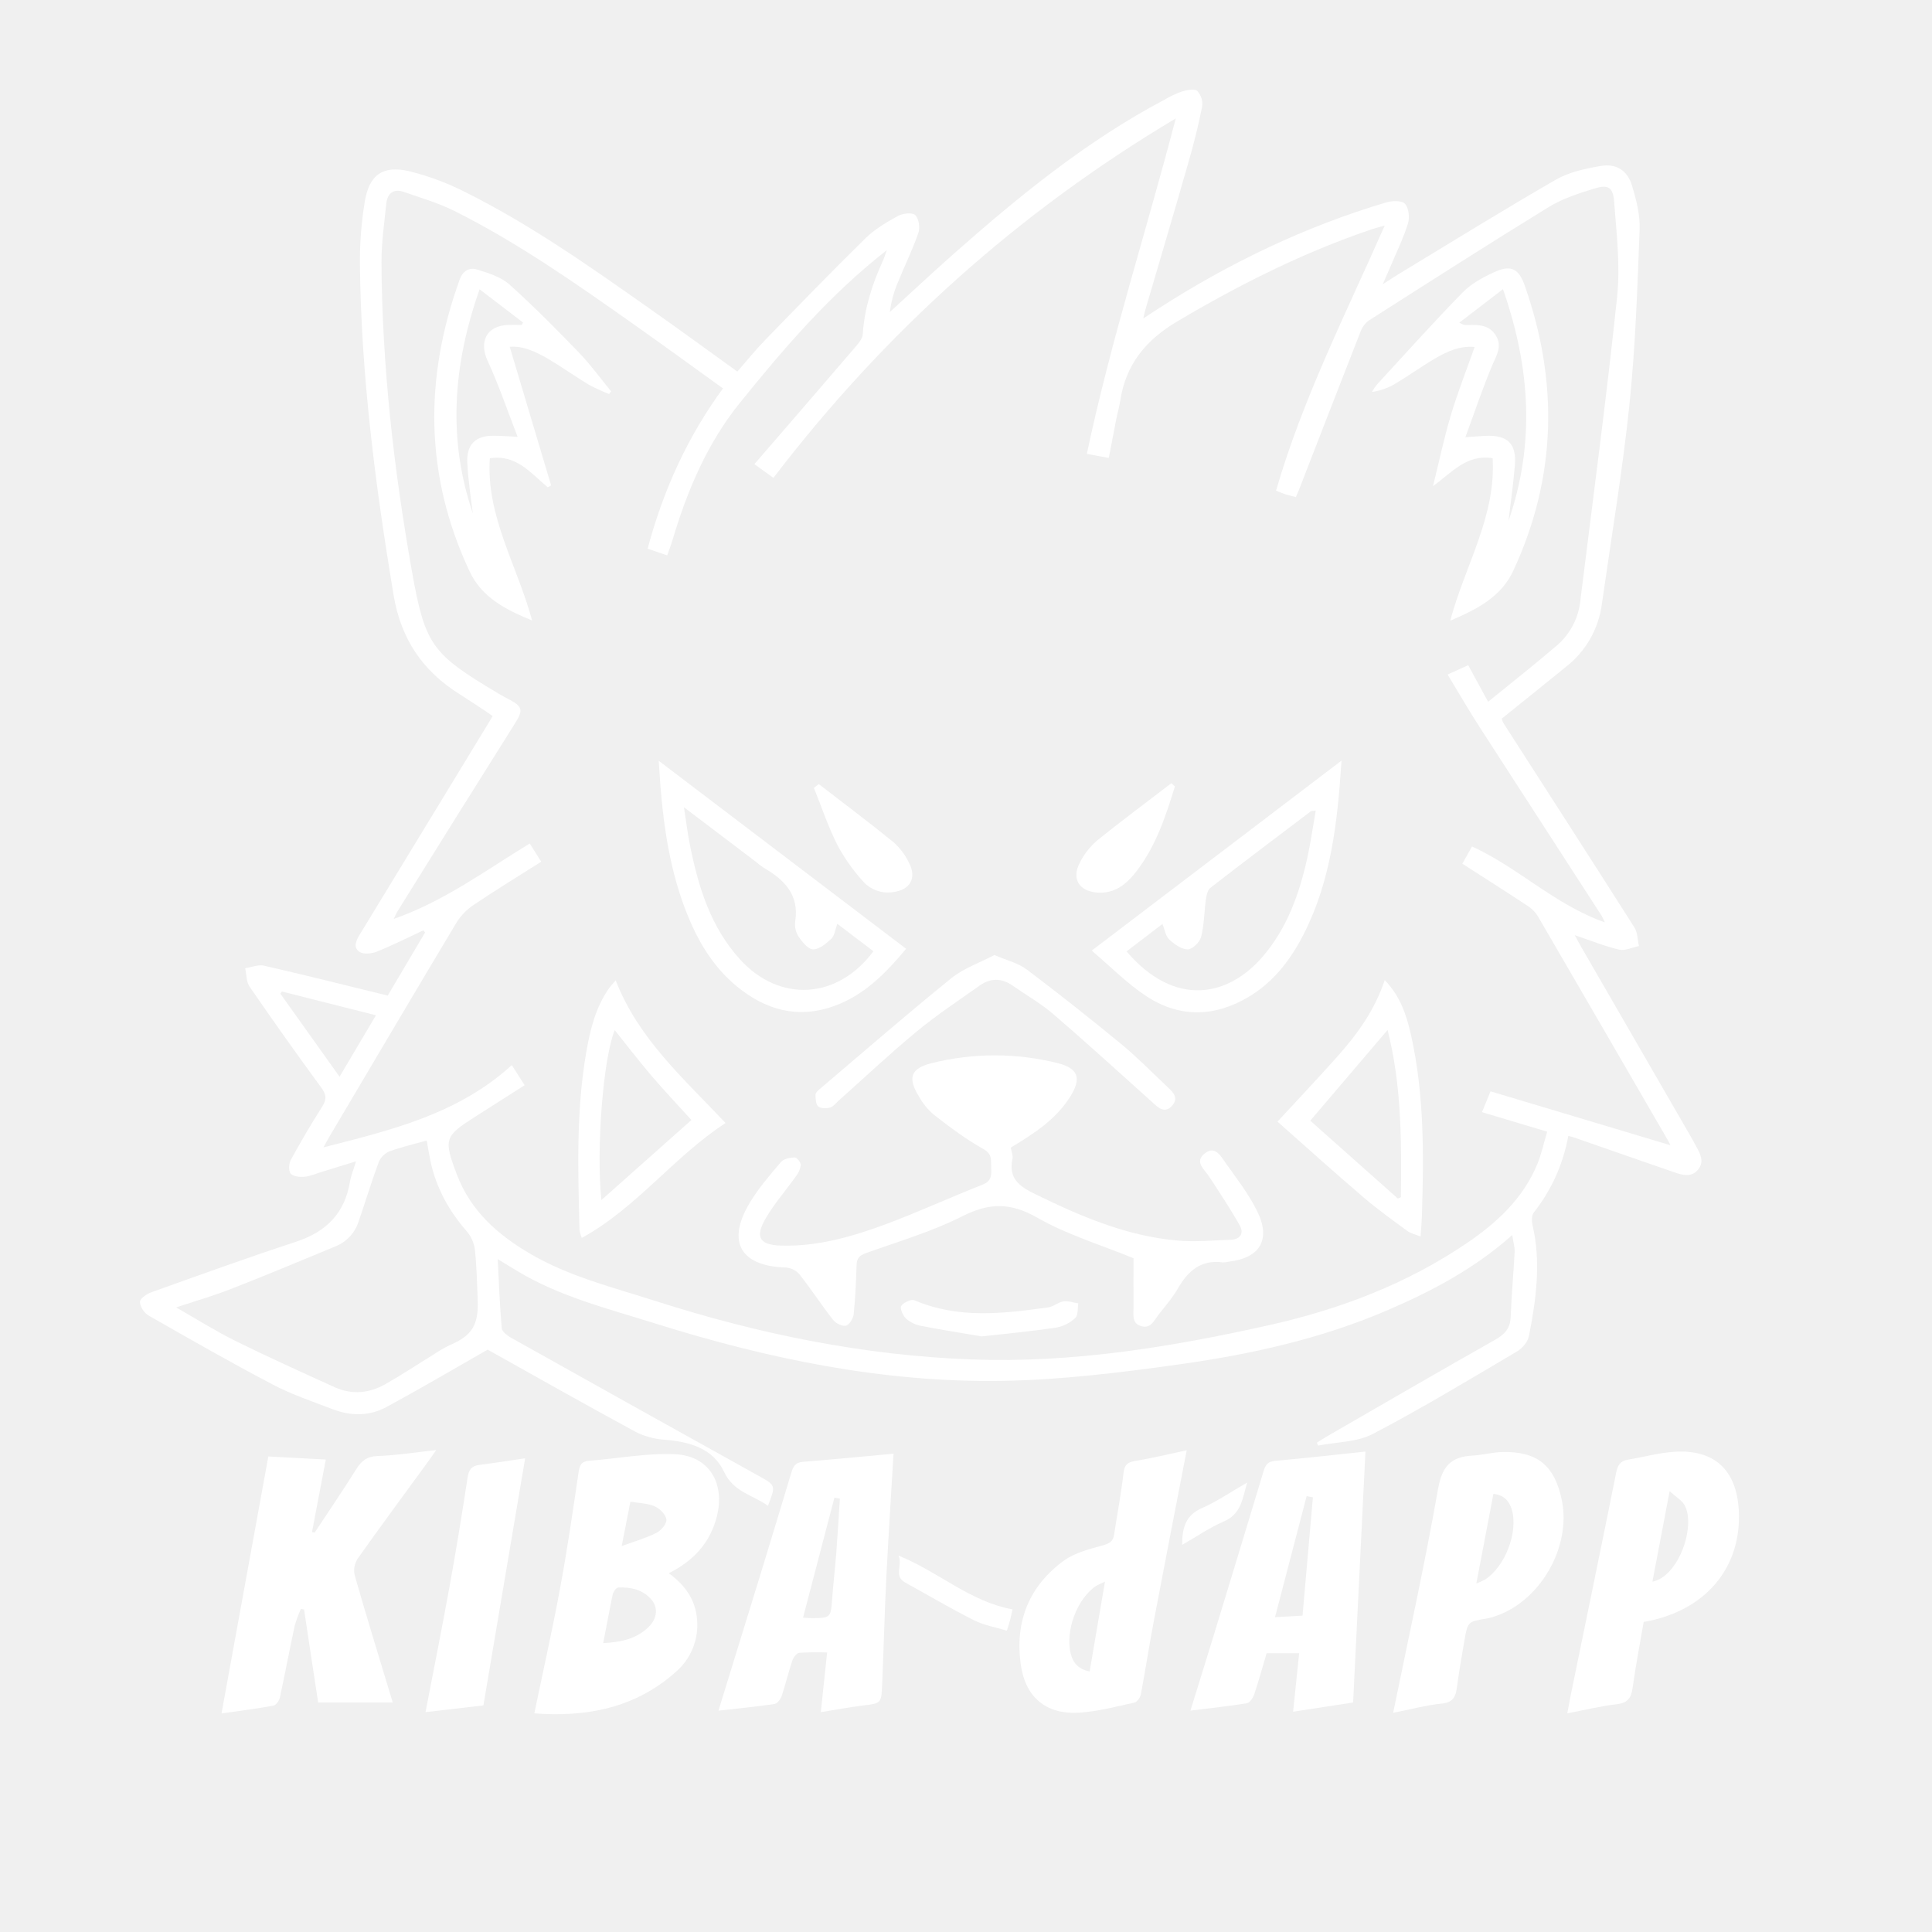
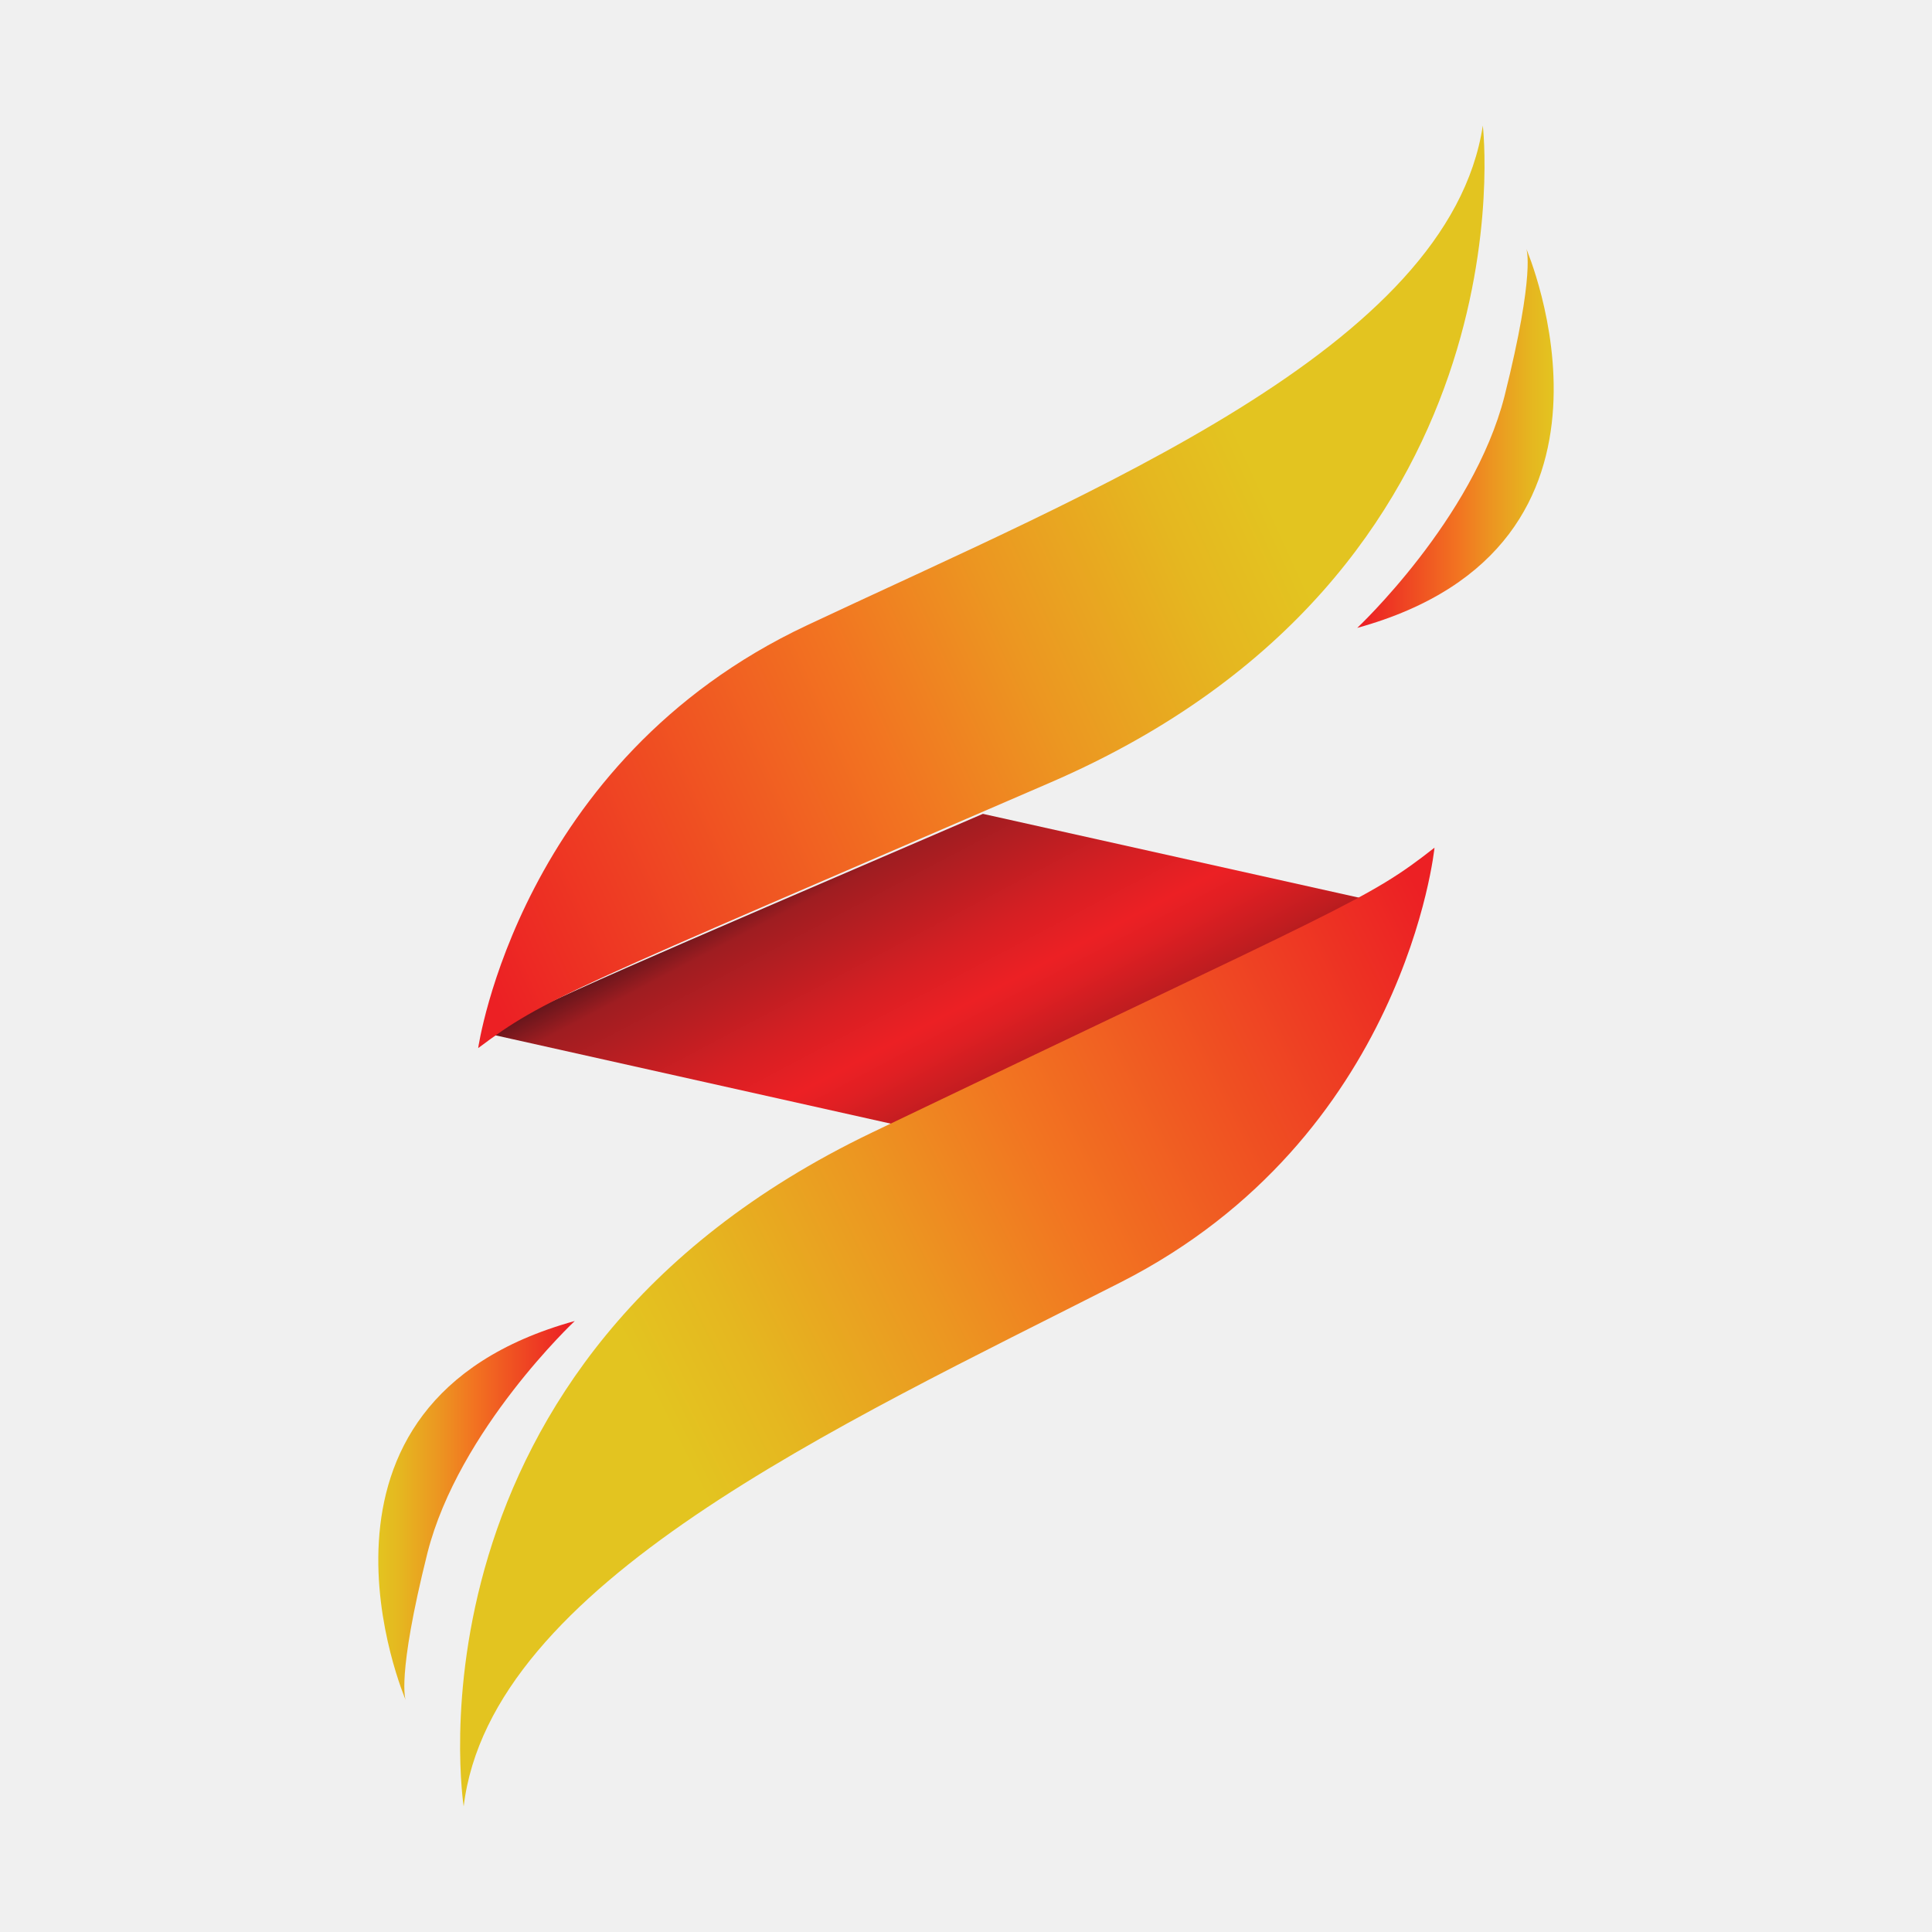
- <svg xmlns="http://www.w3.org/2000/svg" width="80px" height="80px" viewBox="0 0 80 80" version="1.1">
-   <g id="t-copy-5" stroke="none" stroke-width="1" fill="none" fill-rule="evenodd">
-     <g id="kibadapp" transform="translate(5.795873, 3.711804)" fill="#FFFFFF" fill-rule="nonzero">
-       <path d="M59.144,43.325 C58.935,44.484 58.444,45.573 57.714,46.497 C57.623,46.613 57.624,46.846 57.661,47.007 C58.024,48.556 57.811,50.087 57.516,51.607 C57.47,51.846 57.243,52.117 57.025,52.246 C55.049,53.412 53.084,54.602 51.052,55.664 C50.392,56.009 49.545,55.996 48.784,56.147 L48.733,56.027 C48.873,55.94 49.01,55.848 49.153,55.765 C51.471,54.427 53.785,53.081 56.115,51.765 C56.515,51.538 56.743,51.291 56.759,50.813 C56.79,49.918 56.877,49.025 56.922,48.13 C56.932,47.923 56.864,47.713 56.822,47.43 C55.273,48.809 53.533,49.73 51.712,50.518 C48.927,51.724 45.987,52.372 43.005,52.788 C40.588,53.124 38.147,53.428 35.712,53.467 C30.765,53.548 25.963,52.546 21.259,51.067 C19.344,50.467 17.383,49.976 15.637,48.926 C15.386,48.775 15.137,48.626 14.813,48.426 C14.866,49.438 14.899,50.364 14.98,51.286 C14.992,51.428 15.203,51.586 15.359,51.677 C18.782,53.595 22.208,55.507 25.638,57.412 C26.33,57.797 26.33,57.797 26.004,58.639 C25.376,58.189 24.582,58.076 24.189,57.239 C23.727,56.254 22.758,55.989 21.726,55.904 C21.304,55.877 20.892,55.765 20.515,55.574 C18.455,54.457 16.415,53.302 14.397,52.174 C12.997,52.974 11.616,53.786 10.209,54.549 C9.504,54.931 8.732,54.93 7.983,54.642 C7.146,54.321 6.283,54.033 5.498,53.619 C3.762,52.708 2.059,51.734 0.356,50.761 C0.178,50.661 -0.004,50.386 6.26928646e-05,50.197 C6.26928646e-05,50.055 0.284,49.862 0.477,49.797 C2.462,49.086 4.446,48.367 6.45,47.711 C7.705,47.301 8.482,46.534 8.697,45.211 C8.737,44.969 8.837,44.736 8.947,44.376 L7.524,44.815 C7.286,44.887 7.05,44.995 6.807,45.015 C6.615,45.032 6.335,45.004 6.239,44.882 C6.143,44.76 6.166,44.462 6.252,44.305 C6.659,43.561 7.089,42.831 7.544,42.114 C7.73,41.82 7.728,41.624 7.513,41.331 C6.5,39.95 5.508,38.553 4.537,37.14 C4.4,36.94 4.413,36.64 4.357,36.38 C4.618,36.341 4.898,36.22 5.138,36.275 C6.838,36.664 8.525,37.09 10.259,37.514 C10.768,36.656 11.287,35.778 11.806,34.9 L11.734,34.811 C11.096,35.111 10.466,35.428 9.814,35.691 C9.599,35.778 9.263,35.815 9.093,35.705 C8.793,35.505 8.971,35.199 9.12,34.954 C10.907,32.016 12.696,29.077 14.487,26.138 C14.52,26.083 14.553,26.027 14.604,25.938 C14.476,25.85 14.36,25.767 14.24,25.688 C13.906,25.47 13.574,25.248 13.24,25.036 C11.707,24.074 10.805,22.756 10.499,20.916 C9.744,16.364 9.151,11.8 9.107,7.18 C9.103,6.332 9.17,5.486 9.307,4.649 C9.488,3.518 10.061,3.116 11.179,3.385 C11.968,3.583 12.731,3.868 13.456,4.236 C16.189,5.597 18.676,7.358 21.165,9.11 C22.349,9.942 23.516,10.797 24.736,11.675 C25.119,11.237 25.48,10.786 25.88,10.375 C27.258,8.956 28.635,7.535 30.047,6.15 C30.432,5.772 30.922,5.486 31.4,5.223 C31.6,5.116 32,5.081 32.108,5.199 C32.255,5.353 32.308,5.724 32.228,5.943 C31.983,6.648 31.65,7.321 31.37,8.014 C31.211,8.396 31.103,8.798 31.051,9.209 C31.921,8.414 32.781,7.609 33.664,6.827 C36.385,4.42 39.189,2.127 42.422,0.417 C42.651,0.281 42.892,0.168 43.142,0.078 C43.349,0.017 43.66,-0.05 43.782,0.054 C43.943,0.231 44.016,0.471 43.982,0.707 C43.819,1.521 43.614,2.327 43.382,3.125 C42.81,5.125 42.217,7.112 41.634,9.105 C41.606,9.198 41.587,9.295 41.544,9.475 C41.789,9.315 41.972,9.194 42.157,9.075 C45.108,7.175 48.245,5.668 51.615,4.667 C51.855,4.596 52.257,4.587 52.382,4.728 C52.539,4.904 52.582,5.296 52.506,5.541 C52.313,6.156 52.025,6.741 51.773,7.341 C51.691,7.534 51.606,7.726 51.46,8.06 C51.76,7.869 51.926,7.754 52.101,7.649 C54.275,6.333 56.435,4.993 58.637,3.724 C59.181,3.411 59.849,3.271 60.48,3.162 C61.135,3.049 61.596,3.346 61.786,3.982 C61.96,4.565 62.121,5.189 62.098,5.788 C62.004,8.213 61.925,10.644 61.674,13.055 C61.386,15.815 60.924,18.555 60.533,21.306 C60.398,22.325 59.871,23.252 59.063,23.887 C58.175,24.611 57.28,25.327 56.389,26.045 C56.401,26.101 56.42,26.156 56.444,26.208 C58.259,29.035 60.08,31.857 61.882,34.692 C62.016,34.903 62.01,35.203 62.069,35.462 C61.793,35.518 61.494,35.669 61.245,35.61 C60.645,35.468 60.058,35.228 59.411,35.01 C59.511,35.192 59.59,35.346 59.677,35.496 C61.166,38.074 62.655,40.651 64.144,43.227 C64.244,43.399 64.344,43.575 64.435,43.75 C64.606,44.061 64.791,44.389 64.517,44.719 C64.243,45.049 63.883,44.951 63.546,44.835 C62.146,44.354 60.754,43.865 59.358,43.38 C59.312,43.361 59.262,43.355 59.144,43.325 Z M55.824,25.347 C56.811,24.547 57.75,23.802 58.659,23.027 C59.212,22.558 59.563,21.894 59.641,21.173 C60.16,16.983 60.723,12.796 61.164,8.597 C61.301,7.289 61.142,5.943 61.04,4.621 C60.994,4.032 60.787,3.921 60.221,4.096 C59.574,4.296 58.907,4.51 58.336,4.86 C55.829,6.399 53.351,7.986 50.871,9.569 C50.716,9.69 50.599,9.853 50.535,10.038 C49.679,12.217 48.835,14.4 47.987,16.582 C47.951,16.673 47.911,16.762 47.864,16.872 C47.708,16.831 47.564,16.799 47.425,16.754 C47.3,16.714 47.181,16.66 47.042,16.606 C48.142,12.806 49.924,9.3 51.542,5.629 C51.285,5.702 51.142,5.736 51.003,5.783 C48.172,6.741 45.525,8.073 42.955,9.595 C41.641,10.373 40.819,11.384 40.59,12.885 C40.553,13.131 40.481,13.372 40.432,13.616 C40.326,14.151 40.225,14.687 40.117,15.249 L39.208,15.082 C40.208,10.361 41.683,5.827 42.89,1.192 C36.366,5.079 30.84,10.043 26.23,16.075 L25.442,15.507 C26.871,13.853 28.251,12.258 29.623,10.657 C29.756,10.501 29.923,10.307 29.931,10.122 C29.996,9.057 30.317,8.069 30.753,7.109 C30.821,6.96 30.868,6.802 30.925,6.647 C28.578,8.478 26.668,10.703 24.832,12.98 C23.496,14.637 22.663,16.591 22.057,18.633 C21.993,18.848 21.911,19.057 21.832,19.285 L21.021,19.007 C21.669,16.587 22.669,14.38 24.141,12.371 C22.862,11.451 21.656,10.571 20.432,9.707 C18.046,8.025 15.649,6.339 13.024,5.025 C12.36,4.694 11.636,4.483 10.933,4.237 C10.505,4.088 10.245,4.287 10.2,4.717 C10.115,5.526 10,6.339 10,7.149 C10.026,11.436 10.506,15.683 11.253,19.897 C11.804,23.025 12.09,23.362 14.824,24.995 C14.981,25.088 15.142,25.176 15.304,25.261 C15.848,25.548 15.866,25.705 15.537,26.229 C13.908,28.818 12.287,31.411 10.673,34.009 C10.618,34.097 10.579,34.196 10.508,34.339 C12.603,33.605 14.308,32.329 16.141,31.216 C16.313,31.488 16.458,31.716 16.615,31.969 C15.65,32.581 14.728,33.145 13.832,33.748 C13.545,33.936 13.301,34.184 13.117,34.474 C11.348,37.426 9.599,40.391 7.845,43.353 C7.763,43.491 7.688,43.634 7.596,43.8 C10.396,43.083 13.177,42.423 15.396,40.391 L15.928,41.225 C15.219,41.677 14.562,42.097 13.904,42.514 C12.604,43.34 12.564,43.45 13.123,44.925 C13.695,46.437 14.829,47.431 16.184,48.219 C17.797,49.156 19.597,49.599 21.351,50.161 C25.615,51.529 29.973,52.416 34.451,52.581 C38.621,52.734 42.707,52.066 46.759,51.159 C49.705,50.499 52.489,49.441 54.993,47.729 C56.202,46.902 57.261,45.917 57.845,44.529 C58.033,44.085 58.133,43.603 58.27,43.148 L55.57,42.34 C55.707,42.007 55.81,41.756 55.923,41.478 L63.369,43.708 C63.353,43.664 63.333,43.621 63.311,43.579 C61.503,40.457 59.692,37.337 57.878,34.217 C57.772,34.049 57.631,33.907 57.463,33.8 C56.575,33.215 55.678,32.645 54.757,32.052 C54.882,31.828 55.018,31.586 55.157,31.339 C57.077,32.214 58.588,33.754 60.657,34.48 C60.583,34.328 60.557,34.265 60.526,34.211 C58.846,31.611 57.166,29.014 55.487,26.419 C55.03,25.711 54.607,24.981 54.146,24.219 L55,23.834 L55.824,25.347 Z M1.495,50.425 C2.384,50.931 3.151,51.417 3.961,51.817 C5.314,52.485 6.69,53.106 8.061,53.729 C8.778,54.054 9.498,53.982 10.17,53.599 C10.842,53.216 11.47,52.799 12.119,52.399 C12.338,52.249 12.567,52.116 12.805,51.999 C13.745,51.599 14.025,51.168 13.985,50.121 C13.958,49.44 13.945,48.756 13.873,48.08 C13.845,47.794 13.734,47.523 13.553,47.299 C12.801,46.444 12.268,45.487 12.03,44.371 C11.972,44.099 11.93,43.824 11.874,43.515 C11.325,43.67 10.808,43.787 10.315,43.97 C10.12,44.058 9.965,44.217 9.884,44.415 C9.584,45.224 9.336,46.051 9.054,46.866 C8.906,47.334 8.556,47.712 8.101,47.896 C6.706,48.471 5.315,49.058 3.909,49.606 C3.16,49.91 2.382,50.133 1.495,50.425 Z M5.88,37.345 L5.812,37.432 C6.612,38.56 7.419,39.687 8.264,40.873 L9.771,38.329 L5.88,37.345 Z" id="Shape" />
-       <path d="M16.329,67.235 C16.697,65.463 17.08,63.768 17.395,62.061 C17.695,60.461 17.924,58.855 18.163,57.248 C18.206,56.959 18.276,56.8 18.598,56.775 C19.786,56.686 20.977,56.45 22.157,56.504 C23.569,56.568 24.243,57.711 23.883,59.098 C23.602,60.182 22.913,60.923 21.896,61.432 C22.57,61.923 23.002,62.523 23.067,63.339 C23.145,64.169 22.814,64.985 22.18,65.525 C20.496,67.025 18.477,67.396 16.329,67.235 Z M19.181,64.325 C19.926,64.288 20.559,64.149 21.06,63.66 C21.425,63.303 21.468,62.84 21.16,62.503 C20.801,62.103 20.316,62.003 19.807,62.023 C19.722,62.023 19.6,62.201 19.575,62.313 C19.437,62.961 19.324,63.61 19.181,64.325 Z M19.945,60.31 C20.516,60.099 20.98,59.969 21.4,59.753 C21.589,59.653 21.824,59.366 21.8,59.203 C21.766,58.995 21.521,58.751 21.308,58.66 C21.008,58.531 20.649,58.528 20.308,58.469 C20.185,59.095 20.081,59.625 19.945,60.314 L19.945,60.31 Z" id="Shape" />
-       <path d="M7.233,59.75 C7.808,58.878 8.397,58.016 8.951,57.13 C9.171,56.778 9.402,56.593 9.851,56.578 C10.628,56.551 11.403,56.425 12.266,56.332 C12.134,56.521 12.039,56.662 11.939,56.799 C10.959,58.143 9.969,59.48 9.008,60.838 C8.882,61.038 8.839,61.28 8.89,61.511 C9.345,63.111 9.835,64.695 10.315,66.285 C10.362,66.442 10.415,66.599 10.467,66.785 L7.378,66.785 C7.178,65.492 6.989,64.213 6.795,62.934 L6.665,62.906 C6.562,63.133 6.475,63.367 6.407,63.606 C6.193,64.597 6.007,65.594 5.792,66.585 C5.764,66.713 5.632,66.896 5.524,66.916 C4.809,67.045 4.088,67.136 3.377,67.238 C4.026,63.677 4.664,60.171 5.315,56.597 L7.695,56.725 L7.124,59.725 L7.233,59.75 Z" id="Path" />
-       <path d="M47.749,67.166 C47.835,66.332 47.914,65.56 47.999,64.745 L46.651,64.745 C46.492,65.284 46.332,65.868 46.14,66.445 C46.091,66.591 45.956,66.795 45.835,66.815 C45.087,66.939 44.335,67.015 43.497,67.121 C43.825,66.063 44.134,65.076 44.436,64.087 C45.136,61.793 45.836,59.498 46.528,57.2 C46.61,56.925 46.722,56.8 47.028,56.776 C48.263,56.668 49.494,56.525 50.744,56.394 C50.573,59.869 50.405,63.294 50.233,66.785 L47.749,67.166 Z M48.139,63.189 C48.284,61.53 48.427,59.911 48.569,58.289 L48.309,58.241 L47,63.252 L48.139,63.189 Z" id="Shape" />
-       <path d="M28.192,67.185 C28.281,66.34 28.363,65.566 28.454,64.713 C28.069,64.698 27.684,64.703 27.299,64.728 C27.19,64.74 27.056,64.92 27.012,65.05 C26.849,65.536 26.732,66.037 26.568,66.523 C26.524,66.654 26.386,66.831 26.268,66.848 C25.517,66.959 24.76,67.032 23.954,67.123 C24.548,65.195 25.125,63.331 25.697,61.466 C26.124,60.074 26.547,58.679 26.967,57.282 C27.042,57.034 27.126,56.845 27.447,56.82 C28.699,56.72 29.947,56.598 31.203,56.483 C31.103,58.183 30.991,59.908 30.903,61.63 C30.83,63.108 30.796,64.589 30.731,66.067 C30.698,66.831 30.683,66.818 29.925,66.911 C29.36,66.982 28.794,67.089 28.192,67.185 Z M28.982,58.346 L28.756,58.303 C28.323,59.95 27.891,61.597 27.456,63.272 C27.62,63.281 27.734,63.294 27.848,63.293 C28.593,63.284 28.607,63.261 28.66,62.519 C28.706,61.875 28.783,61.233 28.833,60.589 C28.888,59.842 28.932,59.094 28.982,58.346 L28.982,58.346 Z" id="Shape" />
-       <path d="M62.265,63.45 C62.112,64.343 61.936,65.25 61.808,66.174 C61.75,66.595 61.608,66.803 61.15,66.856 C60.493,66.931 59.85,67.092 59.103,67.233 C59.16,66.933 59.203,66.682 59.255,66.433 C59.882,63.373 60.515,60.314 61.13,57.252 C61.191,56.952 61.306,56.78 61.613,56.73 C62.251,56.624 62.883,56.448 63.525,56.404 C65.187,56.291 66.112,57.153 66.203,58.825 C66.333,61.204 64.818,63.008 62.265,63.45 Z M63.34,58.035 C63.084,59.381 62.857,60.575 62.627,61.783 C63.727,61.561 64.427,59.473 63.962,58.619 C63.851,58.415 63.61,58.282 63.34,58.035 Z" id="Shape" />
-       <path d="M51.892,67.211 C52.53,64.087 53.209,61.031 53.749,57.95 C53.913,57.009 54.283,56.606 55.181,56.56 C55.593,56.539 56.001,56.422 56.412,56.413 C57.861,56.382 58.576,56.97 58.874,58.396 C59.283,60.357 57.959,62.635 56.064,63.23 C55.97,63.262 55.874,63.288 55.777,63.306 C54.989,63.434 54.977,63.432 54.845,64.206 C54.73,64.859 54.62,65.513 54.53,66.17 C54.478,66.552 54.37,66.783 53.909,66.829 C53.239,66.898 52.581,67.076 51.892,67.211 Z M55.336,61.86 C55.457,61.812 55.576,61.758 55.691,61.697 C56.521,61.175 57.086,59.719 56.802,58.788 C56.696,58.443 56.474,58.188 56.043,58.147 C55.812,59.363 55.583,60.562 55.336,61.86 L55.336,61.86 Z" id="Shape" />
-       <path d="M43.343,56.341 C42.882,58.729 42.433,61.021 41.999,63.316 C41.799,64.358 41.641,65.407 41.444,66.45 C41.419,66.578 41.291,66.763 41.181,66.787 C40.423,66.952 39.661,67.159 38.891,67.206 C37.509,67.291 36.654,66.561 36.467,65.184 C36.229,63.422 36.823,61.954 38.26,60.909 C38.721,60.574 39.336,60.429 39.901,60.269 C40.171,60.193 40.301,60.09 40.336,59.834 C40.468,58.982 40.628,58.134 40.727,57.277 C40.766,56.941 40.889,56.838 41.206,56.785 C41.904,56.669 42.593,56.501 43.343,56.341 Z M39.324,65.501 C39.535,64.266 39.741,63.056 39.959,61.78 C39.833,61.833 39.71,61.892 39.59,61.958 C38.79,62.493 38.299,63.849 38.545,64.781 C38.645,65.169 38.877,65.407 39.324,65.501 Z" id="Shape" />
-       <path d="M11.824,67.184 C12.162,65.424 12.509,63.693 12.824,61.956 C13.091,60.472 13.337,58.984 13.562,57.492 C13.612,57.159 13.713,56.992 14.054,56.945 C14.675,56.869 15.292,56.769 15.949,56.673 C15.368,60.113 14.799,63.487 14.221,66.905 L11.824,67.184 Z" id="Path" />
-       <path d="M31.409,60.702 C33.08,61.378 34.37,62.612 36.129,62.927 C36.101,63.057 36.075,63.198 36.04,63.336 C36.005,63.474 35.965,63.585 35.896,63.812 C35.421,63.666 34.942,63.585 34.527,63.376 C33.565,62.89 32.635,62.341 31.691,61.82 C31.188,61.543 31.595,61.107 31.409,60.702 Z" id="Path" />
-       <path d="M43.154,60.257 C43.154,59.524 43.314,59.025 43.975,58.735 C44.593,58.464 45.158,58.073 45.847,57.677 C45.647,58.363 45.599,58.977 44.886,59.285 C44.299,59.537 43.764,59.909 43.154,60.257 Z" id="Path" />
-       <path d="M36.057,43.808 C36.087,43.981 36.157,44.137 36.128,44.271 C35.951,45.094 36.428,45.423 37.083,45.741 C38.961,46.657 40.867,47.476 42.972,47.658 C43.695,47.72 44.43,47.649 45.159,47.625 C45.559,47.612 45.728,47.363 45.537,47.025 C45.147,46.335 44.707,45.673 44.272,45.008 C44.072,44.701 43.645,44.396 44.097,44.045 C44.525,43.711 44.758,44.169 44.955,44.445 C45.417,45.092 45.911,45.732 46.261,46.44 C46.842,47.616 46.377,48.381 45.086,48.531 C45.005,48.551 44.922,48.561 44.839,48.561 C43.939,48.439 43.401,48.906 42.981,49.636 C42.759,50.023 42.459,50.366 42.181,50.72 C41.995,50.959 41.861,51.32 41.456,51.2 C41.051,51.08 41.145,50.7 41.141,50.4 C41.133,49.7 41.141,49 41.141,48.389 C39.768,47.827 38.381,47.411 37.158,46.711 C36.058,46.079 35.172,46.084 34.058,46.648 C32.792,47.289 31.405,47.695 30.058,48.177 C29.792,48.277 29.684,48.388 29.674,48.662 C29.65,49.343 29.624,50.026 29.553,50.704 C29.535,50.881 29.378,51.14 29.235,51.18 C29.092,51.22 28.816,51.089 28.706,50.949 C28.224,50.334 27.797,49.677 27.315,49.062 C27.173,48.897 26.971,48.793 26.754,48.774 C24.87,48.719 24.28,47.72 25.243,46.104 C25.606,45.495 26.08,44.948 26.543,44.404 C26.658,44.269 26.921,44.222 27.119,44.215 C27.202,44.215 27.366,44.424 27.362,44.533 C27.338,44.706 27.267,44.869 27.156,45.003 C26.744,45.585 26.265,46.127 25.909,46.74 C25.456,47.52 25.651,47.84 26.552,47.866 C28.074,47.909 29.517,47.489 30.92,46.966 C32.257,46.466 33.556,45.866 34.885,45.344 C35.266,45.195 35.262,44.944 35.246,44.634 C35.23,44.324 35.306,44.077 34.915,43.861 C34.194,43.461 33.53,42.954 32.874,42.449 C32.622,42.232 32.41,41.972 32.249,41.68 C31.776,40.907 31.917,40.524 32.8,40.307 C34.503,39.882 36.284,39.882 37.986,40.307 C38.852,40.522 39.001,40.929 38.522,41.694 C37.931,42.639 37.024,43.225 36.057,43.808 Z" id="Path" />
-       <path d="M53.542,16.418 C53.785,15.438 53.993,14.447 54.281,13.481 C54.564,12.532 54.93,11.608 55.265,10.656 C54.665,10.596 54.118,10.841 53.603,11.145 C53.059,11.466 52.546,11.838 52.003,12.163 C51.7,12.347 51.364,12.468 51.013,12.519 C51.071,12.414 51.138,12.314 51.213,12.219 C52.394,10.936 53.557,9.636 54.777,8.39 C55.137,8.022 55.635,7.758 56.112,7.543 C56.778,7.243 57.099,7.424 57.342,8.116 C58.742,12.107 58.661,16.039 56.874,19.905 C56.366,21.005 55.387,21.505 54.255,21.99 C54.866,19.702 56.155,17.677 56.011,15.26 C54.924,15.089 54.324,15.856 53.542,16.418 Z M54.882,14.392 C55.274,14.365 55.503,14.346 55.732,14.335 C56.624,14.295 57.006,14.662 56.932,15.549 C56.871,16.322 56.757,17.091 56.667,17.862 C57.767,14.683 57.582,11.533 56.439,8.262 L54.632,9.648 C54.741,9.725 54.873,9.76 55.005,9.748 C55.448,9.73 55.881,9.748 56.147,10.186 C56.413,10.624 56.179,10.986 56.005,11.392 C55.603,12.341 55.276,13.325 54.882,14.392 L54.882,14.392 Z" id="Shape" />
-       <path d="M19.424,12.603 C19.139,12.492 18.86,12.364 18.589,12.22 C18.034,11.886 17.505,11.507 16.948,11.175 C16.42,10.861 15.864,10.6 15.311,10.648 L17.025,16.387 L16.886,16.466 C16.186,15.887 15.586,15.089 14.486,15.266 C14.328,17.658 15.614,19.685 16.239,21.981 C15.124,21.525 14.152,21.025 13.644,19.938 C11.788,15.972 11.763,11.946 13.238,7.865 C13.379,7.476 13.661,7.355 13.97,7.451 C14.436,7.596 14.95,7.758 15.302,8.072 C16.302,8.967 17.249,9.927 18.183,10.894 C18.662,11.394 19.069,11.956 19.509,12.494 L19.424,12.603 Z M13.788,17.574 C13.743,17.235 13.693,16.897 13.655,16.557 C13.614,16.194 13.571,15.831 13.555,15.466 C13.513,14.701 13.884,14.321 14.655,14.331 C14.929,14.331 15.202,14.355 15.638,14.376 C15.202,13.255 14.853,12.219 14.397,11.233 C14.029,10.439 14.349,9.781 15.231,9.744 C15.422,9.736 15.614,9.744 15.806,9.744 L15.863,9.644 L14.063,8.267 C12.952,11.425 12.737,14.482 13.792,17.574 L13.788,17.574 Z" id="Shape" />
-       <path d="M49.753,27.784 C49.588,30.34 49.317,32.728 48.208,34.929 C47.67,35.997 46.963,36.936 45.914,37.563 C44.483,38.417 43.023,38.439 41.639,37.517 C40.861,36.999 40.194,36.317 39.41,35.651 L49.753,27.784 Z M40.853,35.684 C42.881,38.062 45.109,37.523 46.498,35.89 C47.498,34.719 47.998,33.323 48.329,31.851 C48.473,31.201 48.565,30.54 48.686,29.851 C48.552,29.87 48.512,29.864 48.486,29.88 C47.096,30.933 45.703,31.98 44.325,33.05 C44.21,33.139 44.163,33.35 44.14,33.515 C44.067,34.038 44.069,34.576 43.94,35.083 C43.885,35.3 43.578,35.6 43.386,35.6 C43.126,35.6 42.83,35.385 42.618,35.189 C42.471,35.052 42.438,34.789 42.339,34.547 L40.853,35.684 Z" id="Shape" />
-       <path d="M31.724,35.575 C30.87,36.6 29.979,37.506 28.724,37.952 C27.233,38.484 25.906,38.107 24.724,37.14 C23.706,36.307 23.066,35.201 22.599,33.991 C21.843,32.032 21.607,29.976 21.481,27.791 L31.724,35.575 Z M22.524,29.714 C22.624,30.348 22.681,30.825 22.776,31.295 C23.124,33.025 23.633,34.686 24.856,36.025 C26.49,37.815 28.892,37.672 30.37,35.677 L28.877,34.542 C28.777,34.799 28.759,35.037 28.63,35.157 C28.415,35.357 28.13,35.603 27.876,35.6 C27.667,35.6 27.421,35.291 27.268,35.067 C27.152,34.882 27.104,34.663 27.132,34.446 C27.308,33.327 26.671,32.71 25.814,32.21 C25.704,32.136 25.598,32.055 25.497,31.968 L22.524,29.714 Z" id="Shape" />
-       <path d="M24.249,42.79 C22.108,44.181 20.58,46.29 18.294,47.548 C18.252,47.446 18.22,47.34 18.2,47.231 C18.142,44.773 18.055,42.313 18.477,39.874 C18.639,38.939 18.86,38.02 19.414,37.221 C19.487,37.115 19.581,37.021 19.699,36.883 C20.634,39.295 22.502,40.938 24.249,42.79 Z M19.106,45.98 L22.835,42.666 C22.272,42.045 21.711,41.454 21.183,40.835 C20.655,40.216 20.169,39.58 19.659,38.944 C19.187,40.082 18.884,43.825 19.106,45.98 Z" id="Shape" />
-       <path d="M51.543,36.87 C52.196,37.552 52.443,38.325 52.626,39.12 C53.181,41.592 53.162,44.102 53.082,46.615 C53.074,46.879 53.05,47.143 53.028,47.49 C52.818,47.405 52.628,47.367 52.482,47.262 C51.866,46.81 51.243,46.362 50.664,45.868 C49.464,44.842 48.293,43.785 47.102,42.732 C47.902,41.864 48.755,40.966 49.578,40.041 C50.401,39.116 51.124,38.131 51.543,36.87 Z M52.086,45.918 L52.213,45.86 C52.24,43.533 52.241,41.209 51.66,38.938 L48.46,42.693 L52.086,45.918 Z" id="Shape" />
-       <path d="M35.382,35.834 C35.888,36.054 36.364,36.165 36.721,36.434 C38.047,37.434 39.348,38.464 40.63,39.519 C41.283,40.056 41.877,40.667 42.495,41.248 C42.74,41.478 43.051,41.73 42.732,42.079 C42.413,42.428 42.144,42.131 41.893,41.906 C40.543,40.697 39.207,39.473 37.833,38.292 C37.307,37.84 36.695,37.492 36.122,37.092 C35.673,36.782 35.217,36.784 34.778,37.092 C33.899,37.717 32.994,38.313 32.164,38.999 C31.049,39.92 29.996,40.914 28.916,41.877 C28.804,41.977 28.7,42.119 28.569,42.152 C28.414,42.19 28.181,42.19 28.081,42.098 C27.981,42.006 27.974,41.779 27.974,41.612 C27.974,41.535 28.074,41.444 28.149,41.382 C29.96,39.845 31.755,38.282 33.6,36.791 C34.113,36.378 34.779,36.151 35.382,35.834 Z" id="Path" />
-       <path d="M42.854,28.855 C42.475,30.086 42.071,31.309 41.272,32.355 C40.855,32.899 40.352,33.319 39.595,33.244 C38.895,33.174 38.583,32.685 38.895,32.057 C39.066,31.697 39.309,31.376 39.609,31.113 C40.622,30.289 41.675,29.513 42.709,28.719 L42.854,28.855 Z" id="Path" />
-       <path d="M28.111,28.757 C29.142,29.557 30.187,30.335 31.197,31.157 C31.47,31.399 31.691,31.694 31.848,32.023 C32.172,32.651 31.889,33.139 31.186,33.228 C30.715,33.303 30.239,33.129 29.927,32.768 C29.518,32.315 29.166,31.814 28.877,31.276 C28.495,30.516 28.224,29.701 27.905,28.91 L28.111,28.757 Z" id="Path" />
-       <path d="M34.848,51.625 C33.968,51.475 33.148,51.348 32.338,51.188 C32.109,51.145 31.896,51.042 31.72,50.888 C31.59,50.765 31.458,50.456 31.52,50.364 C31.62,50.221 31.933,50.072 32.069,50.13 C33.883,50.905 35.742,50.684 37.604,50.425 C37.822,50.395 38.019,50.21 38.238,50.176 C38.438,50.146 38.648,50.227 38.854,50.258 C38.819,50.458 38.854,50.743 38.733,50.858 C38.517,51.063 38.247,51.202 37.954,51.258 C36.909,51.416 35.853,51.515 34.848,51.625 Z" id="Path" />
+ <svg xmlns="http://www.w3.org/2000/svg" version="1.1" id="Layer_1" x="0px" y="0px" viewBox="0 0 80 80" style="enable-background:new 0 0 80 80;" xml:space="preserve">
+   <style type="text/css">
+ 	.st0{fill:url(#SVGID_1_);}
+ 	.st1{fill:url(#SVGID_00000074430789261022748590000004298922017145592198_);}
+ 	.st2{fill:url(#SVGID_00000023249527938049054030000008779736637938399363_);}
+ 	.st3{fill:url(#SVGID_00000116206611403550738100000009680010133407609244_);}
+ 	.st4{fill:url(#SVGID_00000062165353004664937750000015156301504708588464_);}
+ </style>
+   <g>
+     <g>
+       <linearGradient id="SVGID_1_" gradientUnits="userSpaceOnUse" x1="35.103" y1="32.418" x2="44.558" y2="50.326">
+         <stop offset="7.614213e-03" style="stop-color:#0A0A13" />
+         <stop offset="0.175" style="stop-color:#9F1D21" />
+         <stop offset="0.396" style="stop-color:#D51F23" />
+         <stop offset="0.513" style="stop-color:#EC2024" />
+         <stop offset="0.57" style="stop-color:#E01F23" />
+         <stop offset="0.671" style="stop-color:#C11D20" />
+         <stop offset="0.805" style="stop-color:#90191B" />
+         <stop offset="0.815" style="stop-color:#8C191B" />
+         <stop offset="0.972" style="stop-color:#8C191B" />
+       </linearGradient>
+       <path class="st0" d="M40.7,33.7c-14.4,6.2-18.2,7.8-20.5,9.1L39,47c13.3-6.4,17-8.1,19.2-9.4L40.7,33.7z" />
    </g>
+     <linearGradient id="SVGID_00000181782469600870489640000000629576473095736460_" gradientUnits="userSpaceOnUse" x1="16.135" y1="35.474" x2="51.819" y2="19.183">
+       <stop offset="3.807107e-02" style="stop-color:#EC2024" />
+       <stop offset="0.518" style="stop-color:#F27421" />
+       <stop offset="0.692" style="stop-color:#EC9621" />
+       <stop offset="0.891" style="stop-color:#E5B720" />
+       <stop offset="1" style="stop-color:#E3C420" />
+     </linearGradient>
+     <path style="fill:url(#SVGID_00000181782469600870489640000000629576473095736460_);" d="M19.8,43.4c0,0,1.7-11.9,13.6-17.5   S60,14.4,61.4,5.2c0,0,2.2,18.5-17.9,27.2S22.6,41.3,19.8,43.4z" />
+     <linearGradient id="SVGID_00000071542518895467840480000004861631623608239257_" gradientUnits="userSpaceOnUse" x1="-4830.801" y1="6428.213" x2="-4795.117" y2="6411.922" gradientTransform="matrix(-0.9993 3.775112e-02 -3.775112e-02 -0.9993 -4521.396 6648.838)">
+       <stop offset="3.807107e-02" style="stop-color:#EC2024" />
+       <stop offset="0.518" style="stop-color:#F27421" />
+       <stop offset="0.692" style="stop-color:#EC9621" />
+       <stop offset="0.891" style="stop-color:#E5B720" />
+       <stop offset="1" style="stop-color:#E3C420" />
+     </linearGradient>
+     <path style="fill:url(#SVGID_00000071542518895467840480000004861631623608239257_);" d="M59.4,35.1c0,0-1.2,12-13,18   S20.3,65.6,19.2,74.8c0,0-2.9-18.4,16.9-27.9S56.6,37.3,59.4,35.1z" />
+     <linearGradient id="SVGID_00000012431398424539248440000003965370128980414096_" gradientUnits="userSpaceOnUse" x1="56.172" y1="18.18" x2="64.325" y2="18.18">
+       <stop offset="3.807107e-02" style="stop-color:#EC2024" />
+       <stop offset="0.518" style="stop-color:#F27421" />
+       <stop offset="0.692" style="stop-color:#EC9621" />
+       <stop offset="0.891" style="stop-color:#E5B720" />
+       <stop offset="1" style="stop-color:#E3C420" />
+     </linearGradient>
+     <path style="fill:url(#SVGID_00000012431398424539248440000003965370128980414096_);" d="M56.2,26c0,0,4.8-4.5,6.1-9.6   c1.3-5.2,0.9-6.1,0.9-6.1S68.5,22.6,56.2,26z" />
+     <linearGradient id="SVGID_00000032646679627466383540000004952821074205850035_" gradientUnits="userSpaceOnUse" x1="-4927.184" y1="6631.302" x2="-4919.03" y2="6631.302" gradientTransform="matrix(-1 0 0 -1 -4903.356 6693.822)">
+       <stop offset="3.807107e-02" style="stop-color:#EC2024" />
+       <stop offset="0.518" style="stop-color:#F27421" />
+       <stop offset="0.692" style="stop-color:#EC9621" />
+       <stop offset="0.891" style="stop-color:#E5B720" />
+       <stop offset="1" style="stop-color:#E3C420" />
+     </linearGradient>
+     <path style="fill:url(#SVGID_00000032646679627466383540000004952821074205850035_);" d="M23.8,54.7c0,0-4.8,4.5-6.1,9.6   c-1.3,5.2-0.9,6.1-0.9,6.1S11.5,58.1,23.8,54.7z" />
  </g>
</svg>
